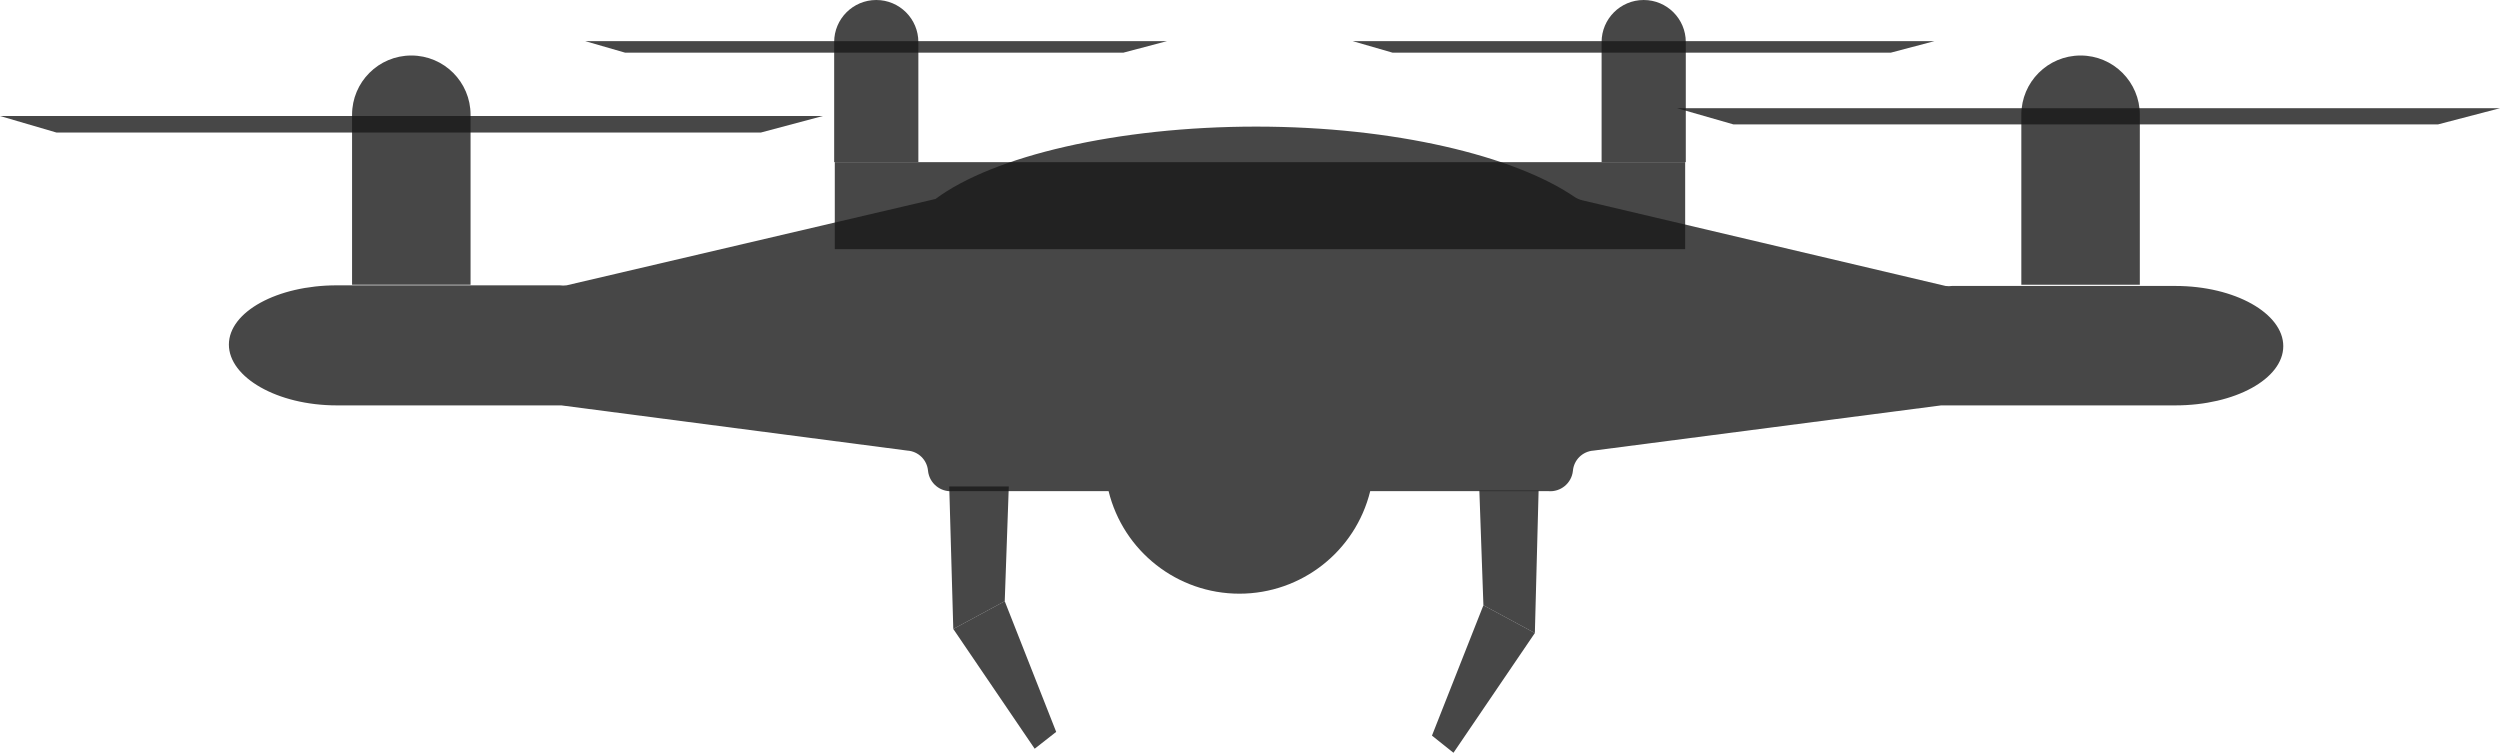
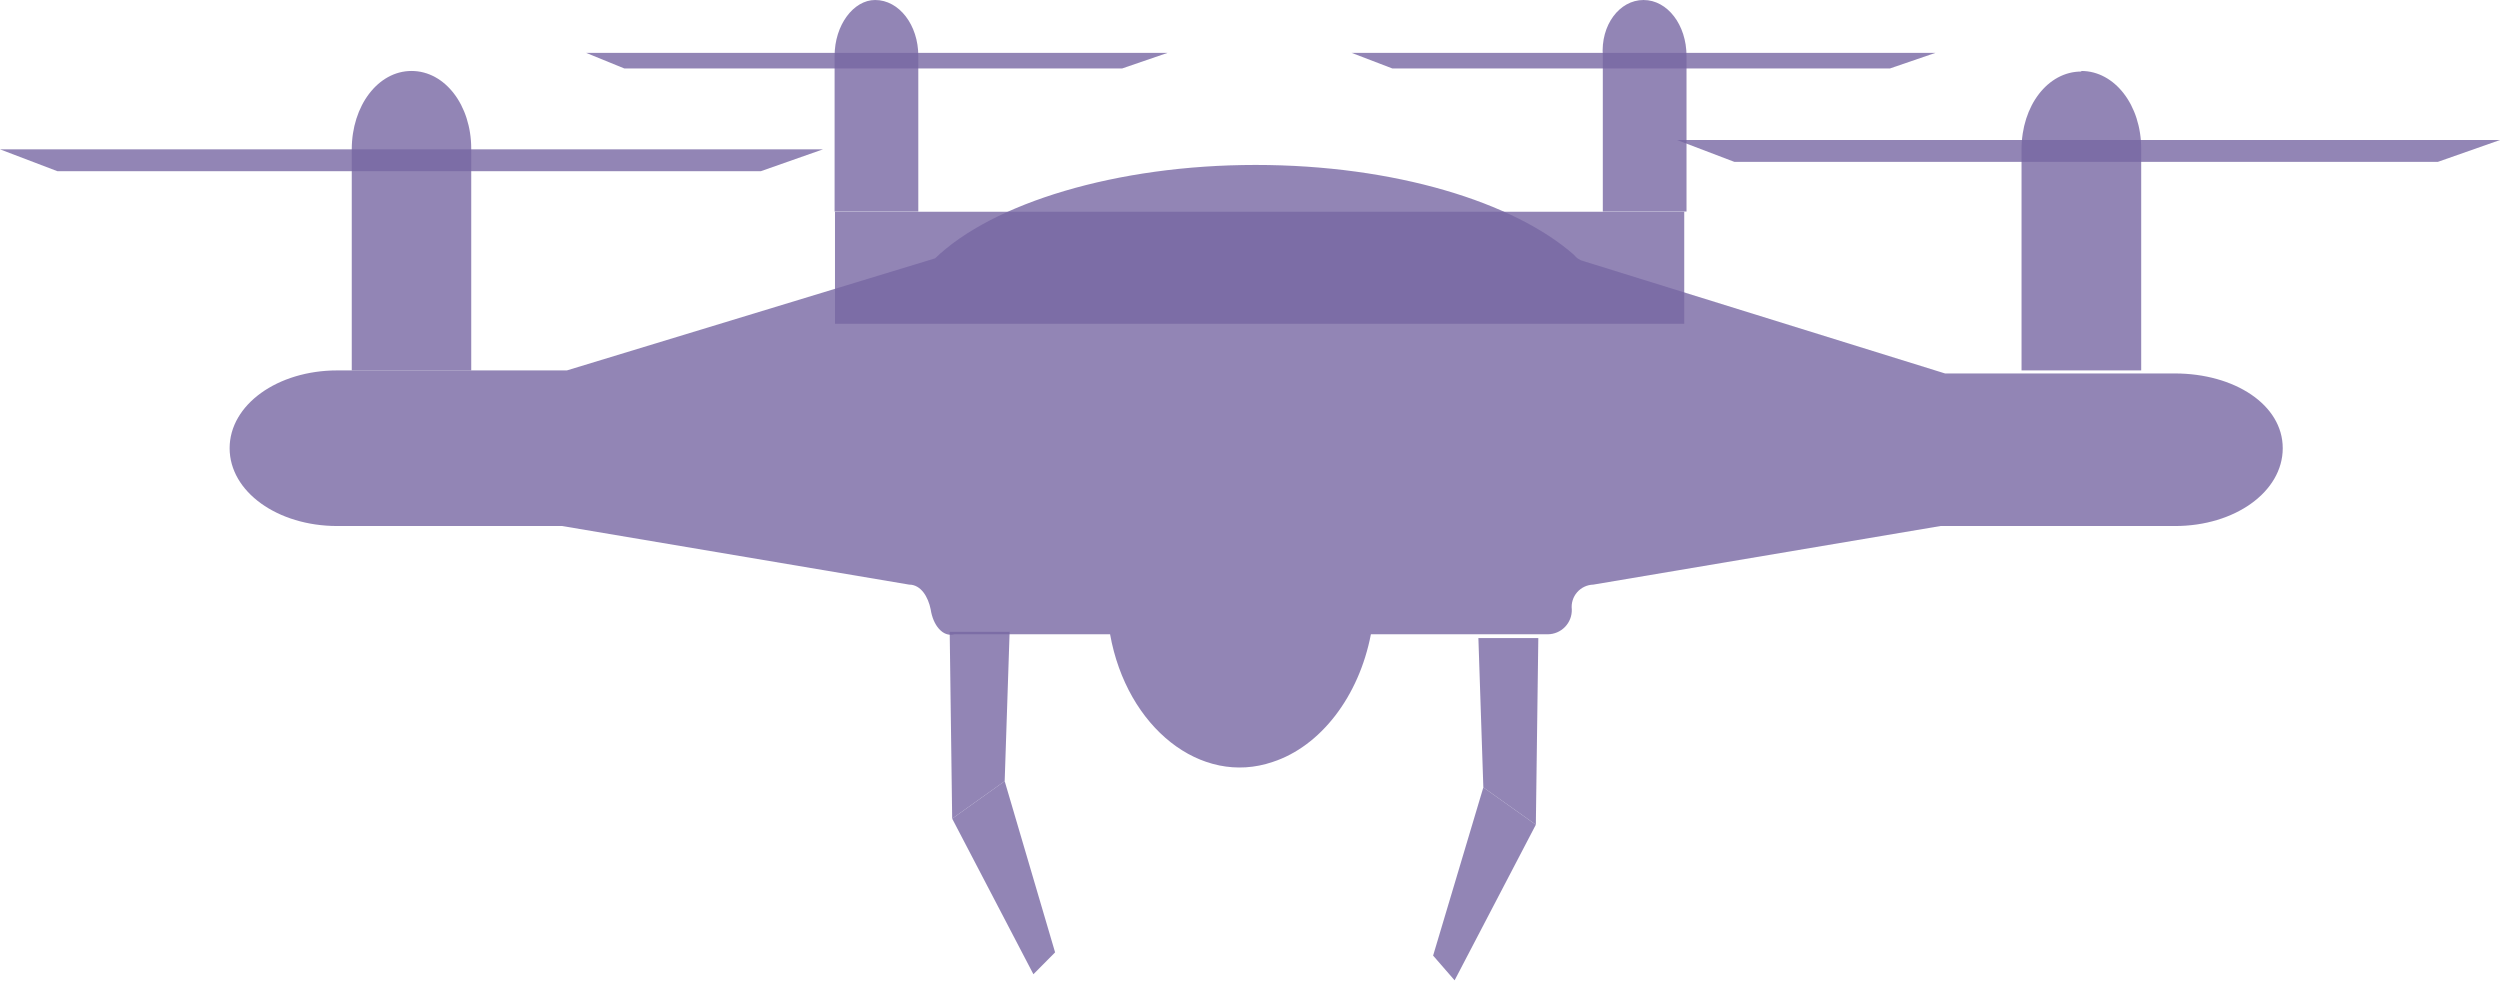
- <svg xmlns="http://www.w3.org/2000/svg" viewBox="0 0 80.17 24.14">
+ <svg xmlns="http://www.w3.org/2000/svg" id="Lager_1" data-name="Lager 1" viewBox="0 0 131.41 51.54">
  <defs>
-     <style>.cls-1{fill:#191919;opacity:0.8;}</style>
+     <style>.cls-1{fill:#7767a3;opacity:0.8;isolation:isolate;}</style>
  </defs>
-   <g id="Lager_2" data-name="Lager 2">
-     <g id="Lager_1-2" data-name="Lager 1">
-       <rect class="cls-1" x="26.77" y="5.2" width="27.27" height="2.79" />
-       <path class="cls-1" d="M69.76,9.17H62.6a.75.75,0,0,1-.21,0L50.77,6.43a.81.81,0,0,1-.3-.13C48.55,5,44.71,4.06,40.28,4.06S31.85,5,30,6.38h0L18.17,9.15a.82.82,0,0,1-.22,0H10.8c-1.91,0-3.46.85-3.46,1.9S8.89,13,10.8,13H18l11.1,1.45a.71.71,0,0,1,.66.65h0a.73.73,0,0,0,.79.65h5a4.32,4.32,0,0,0,8.39,0h5.71a.73.73,0,0,0,.79-.65.71.71,0,0,1,.66-.65L62.25,13h7.51c1.91,0,3.46-.85,3.46-1.9S71.67,9.17,69.76,9.17Z" />
-       <path class="cls-1" d="M13.19,1.78h0a1.9,1.9,0,0,1,1.9,1.9V9.13a0,0,0,0,1,0,0H11.29a0,0,0,0,1,0,0V3.68A1.9,1.9,0,0,1,13.19,1.78Z" />
-       <path class="cls-1" d="M66.72,1.78h0a1.9,1.9,0,0,1,1.9,1.9V9.13a0,0,0,0,1,0,0H64.82a0,0,0,0,1,0,0V3.68a1.9,1.9,0,0,1,1.9-1.9Z" />
-       <polygon class="cls-1" points="24.4 4.25 1.81 4.25 0 3.72 26.39 3.72 24.4 4.25" />
-       <polygon class="cls-1" points="78.18 3.99 55.59 3.99 53.78 3.47 80.17 3.47 78.18 3.99" />
-       <path class="cls-1" d="M28.1,0h0a1.35,1.35,0,0,1,1.35,1.35V5.2a0,0,0,0,1,0,0H26.75a0,0,0,0,1,0,0V1.35A1.35,1.35,0,0,1,28.1,0Z" />
-       <polygon class="cls-1" points="36.02 1.69 20.05 1.69 18.77 1.32 37.42 1.32 36.02 1.69" />
-       <path class="cls-1" d="M52.71,0h0a1.35,1.35,0,0,1,1.35,1.35V5.2a0,0,0,0,1,0,0H51.36a0,0,0,0,1,0,0V1.35A1.35,1.35,0,0,1,52.71,0Z" />
-       <polygon class="cls-1" points="60.63 1.69 44.66 1.69 43.38 1.32 62.03 1.32 60.63 1.69" />
-       <polygon class="cls-1" points="32.22 19.28 30.57 20.17 30.44 15.6 32.35 15.6 32.22 19.28" />
-       <polygon class="cls-1" points="30.57 20.17 32.22 19.28 33.87 23.47 33.18 24.01 30.57 20.17" />
-       <polyline class="cls-1" points="47.44 15.73 47.57 19.41 49.22 20.3 49.34 15.73" />
-       <polygon class="cls-1" points="49.22 20.3 47.57 19.41 45.92 23.59 46.61 24.14 49.22 20.3" />
-     </g>
+   <g id="Lager_1-2" data-name="Lager 1-2">
+     <rect class="cls-1" x="43.89" y="11.13" width="44.64" height="5.89" />
+     <path class="cls-1" d="M118.31,25.9H106.24L87.25,20a.88.88,0,0,1-.51-.33C83.6,16.9,77.31,14.94,70,14.94s-13.83,2-16.85,4.91h0L33.8,25.74H21.73c-3.14,0-5.66,1.8-5.66,4.09s2.52,4.09,5.66,4.09H33.55L51.79,37c.62,0,1,.65,1.13,1.3h0c.12.82.63,1.48,1.25,1.31h8.18c.88,4.91,4.78,8,8.55,6.71,2.51-.82,4.53-3.43,5.16-6.71h9.3a1.27,1.27,0,0,0,1.26-1.31A1.17,1.17,0,0,1,87.75,37L106,33.92h12.33c3.14,0,5.66-1.8,5.66-4.09S121.45,25.9,118.31,25.9Z" transform="translate(-4 -6.27)" />
+     <path class="cls-1" d="M25.63,10h0c1.76,0,3.14,1.8,3.14,4.09V25.74H22.49V14.12C22.49,11.83,23.87,10,25.63,10Z" transform="translate(-4 -6.27)" />
+     <path class="cls-1" d="M113.4,10h0c1.76,0,3.15,1.8,3.15,4.09h0V25.74h-6.29V14.12c0-2.29,1.38-4.09,3.14-4.09Z" transform="translate(-4 -6.27)" />
+     <polygon class="cls-1" points="39.99 9 3.02 9 0 7.85 43.26 7.85 39.99 9" />
+     <polygon class="cls-1" points="128.14 8.51 91.17 8.51 88.15 7.36 131.41 7.36 128.14 8.51" />
+     <path class="cls-1" d="M50,6.27h0c1.26,0,2.27,1.31,2.27,2.94h0v8.18h-4.4V9.21c0-1.63,1-2.94,2.13-2.94Z" transform="translate(-4 -6.27)" />
+     <polygon class="cls-1" points="58.98 3.6 32.82 3.6 30.81 2.78 61.37 2.78 58.98 3.6" />
+     <path class="cls-1" d="M90.39,6.27h0c1.26,0,2.26,1.31,2.26,2.94v8.18h-4.4V9.21C88.13,7.58,89.13,6.27,90.39,6.27Z" transform="translate(-4 -6.27)" />
+     <polygon class="cls-1" points="99.34 3.6 73.19 3.6 71.05 2.78 101.73 2.78 99.34 3.6" />
+     <polygon class="cls-1" points="52.81 41.06 50.05 43.03 49.92 33.21 53.07 33.21 52.81 41.06" />
+     <polygon class="cls-1" points="50.05 43.03 52.81 41.06 55.46 50.06 54.32 51.21 50.05 43.03" />
+     <polyline class="cls-1" points="77.71 33.54 77.97 41.39 80.73 43.35 80.86 33.54" />
+     <polygon class="cls-1" points="80.73 43.35 77.97 41.39 75.33 50.23 76.46 51.53 80.73 43.35" />
  </g>
</svg>
